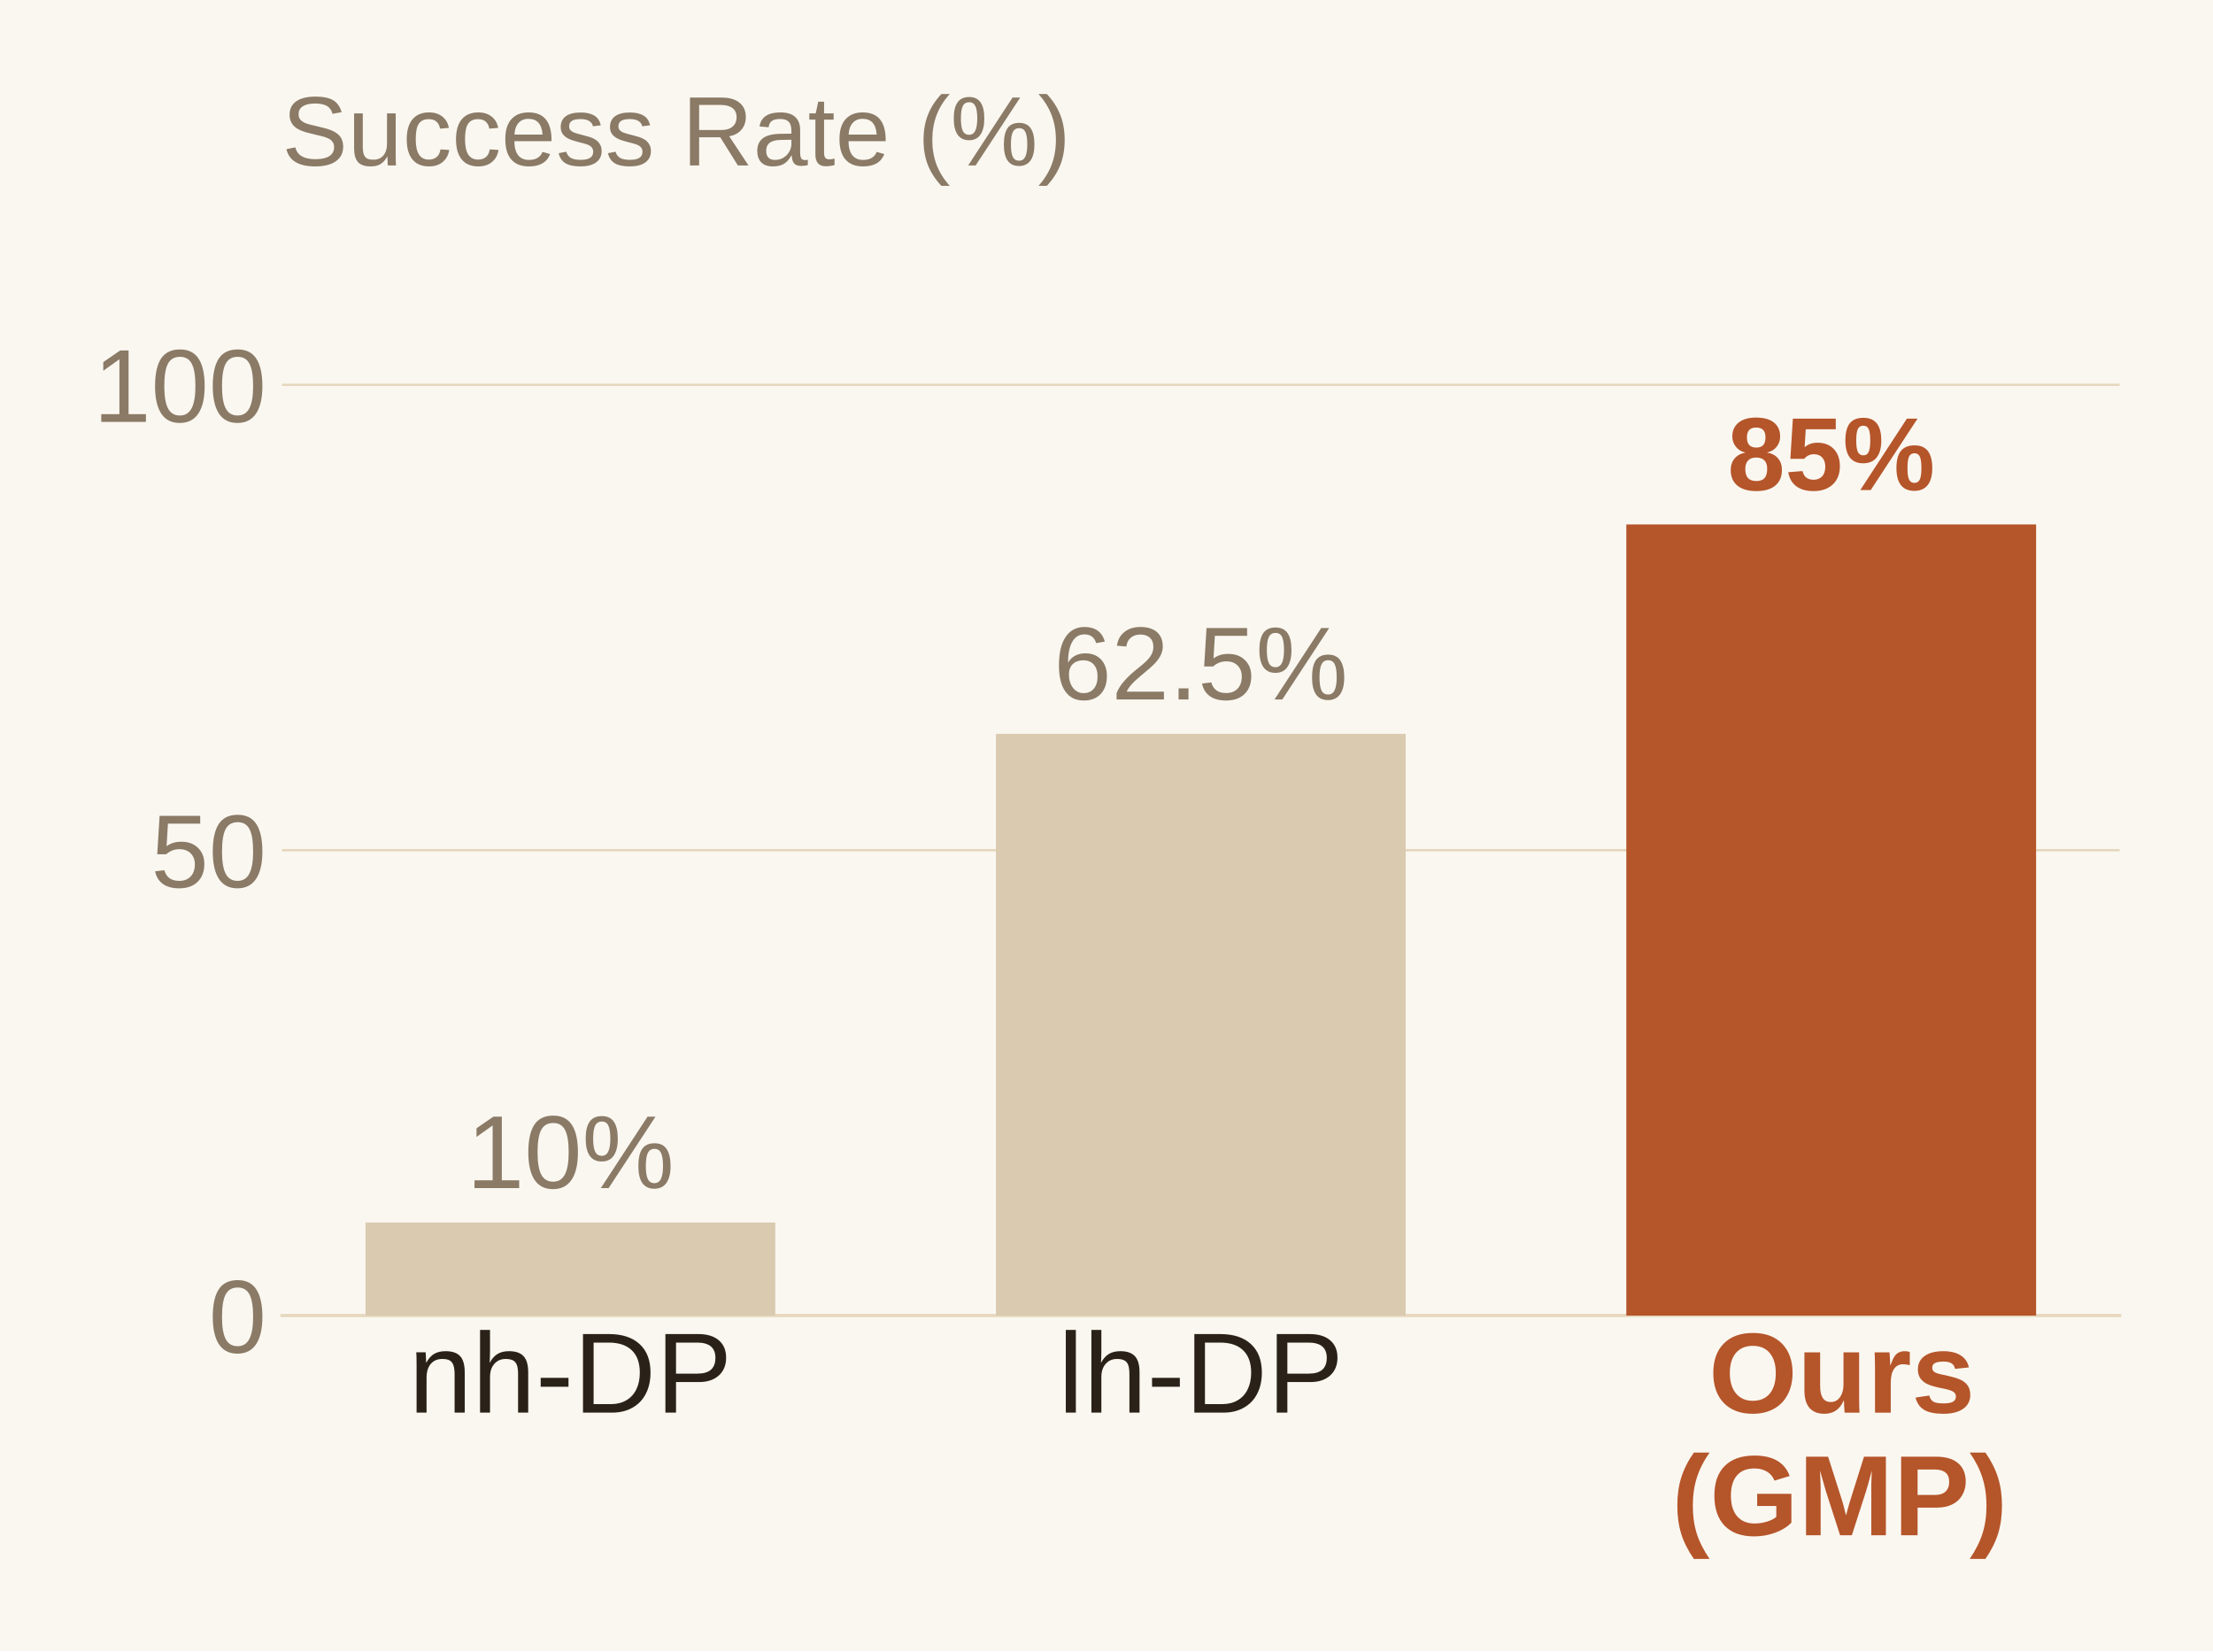
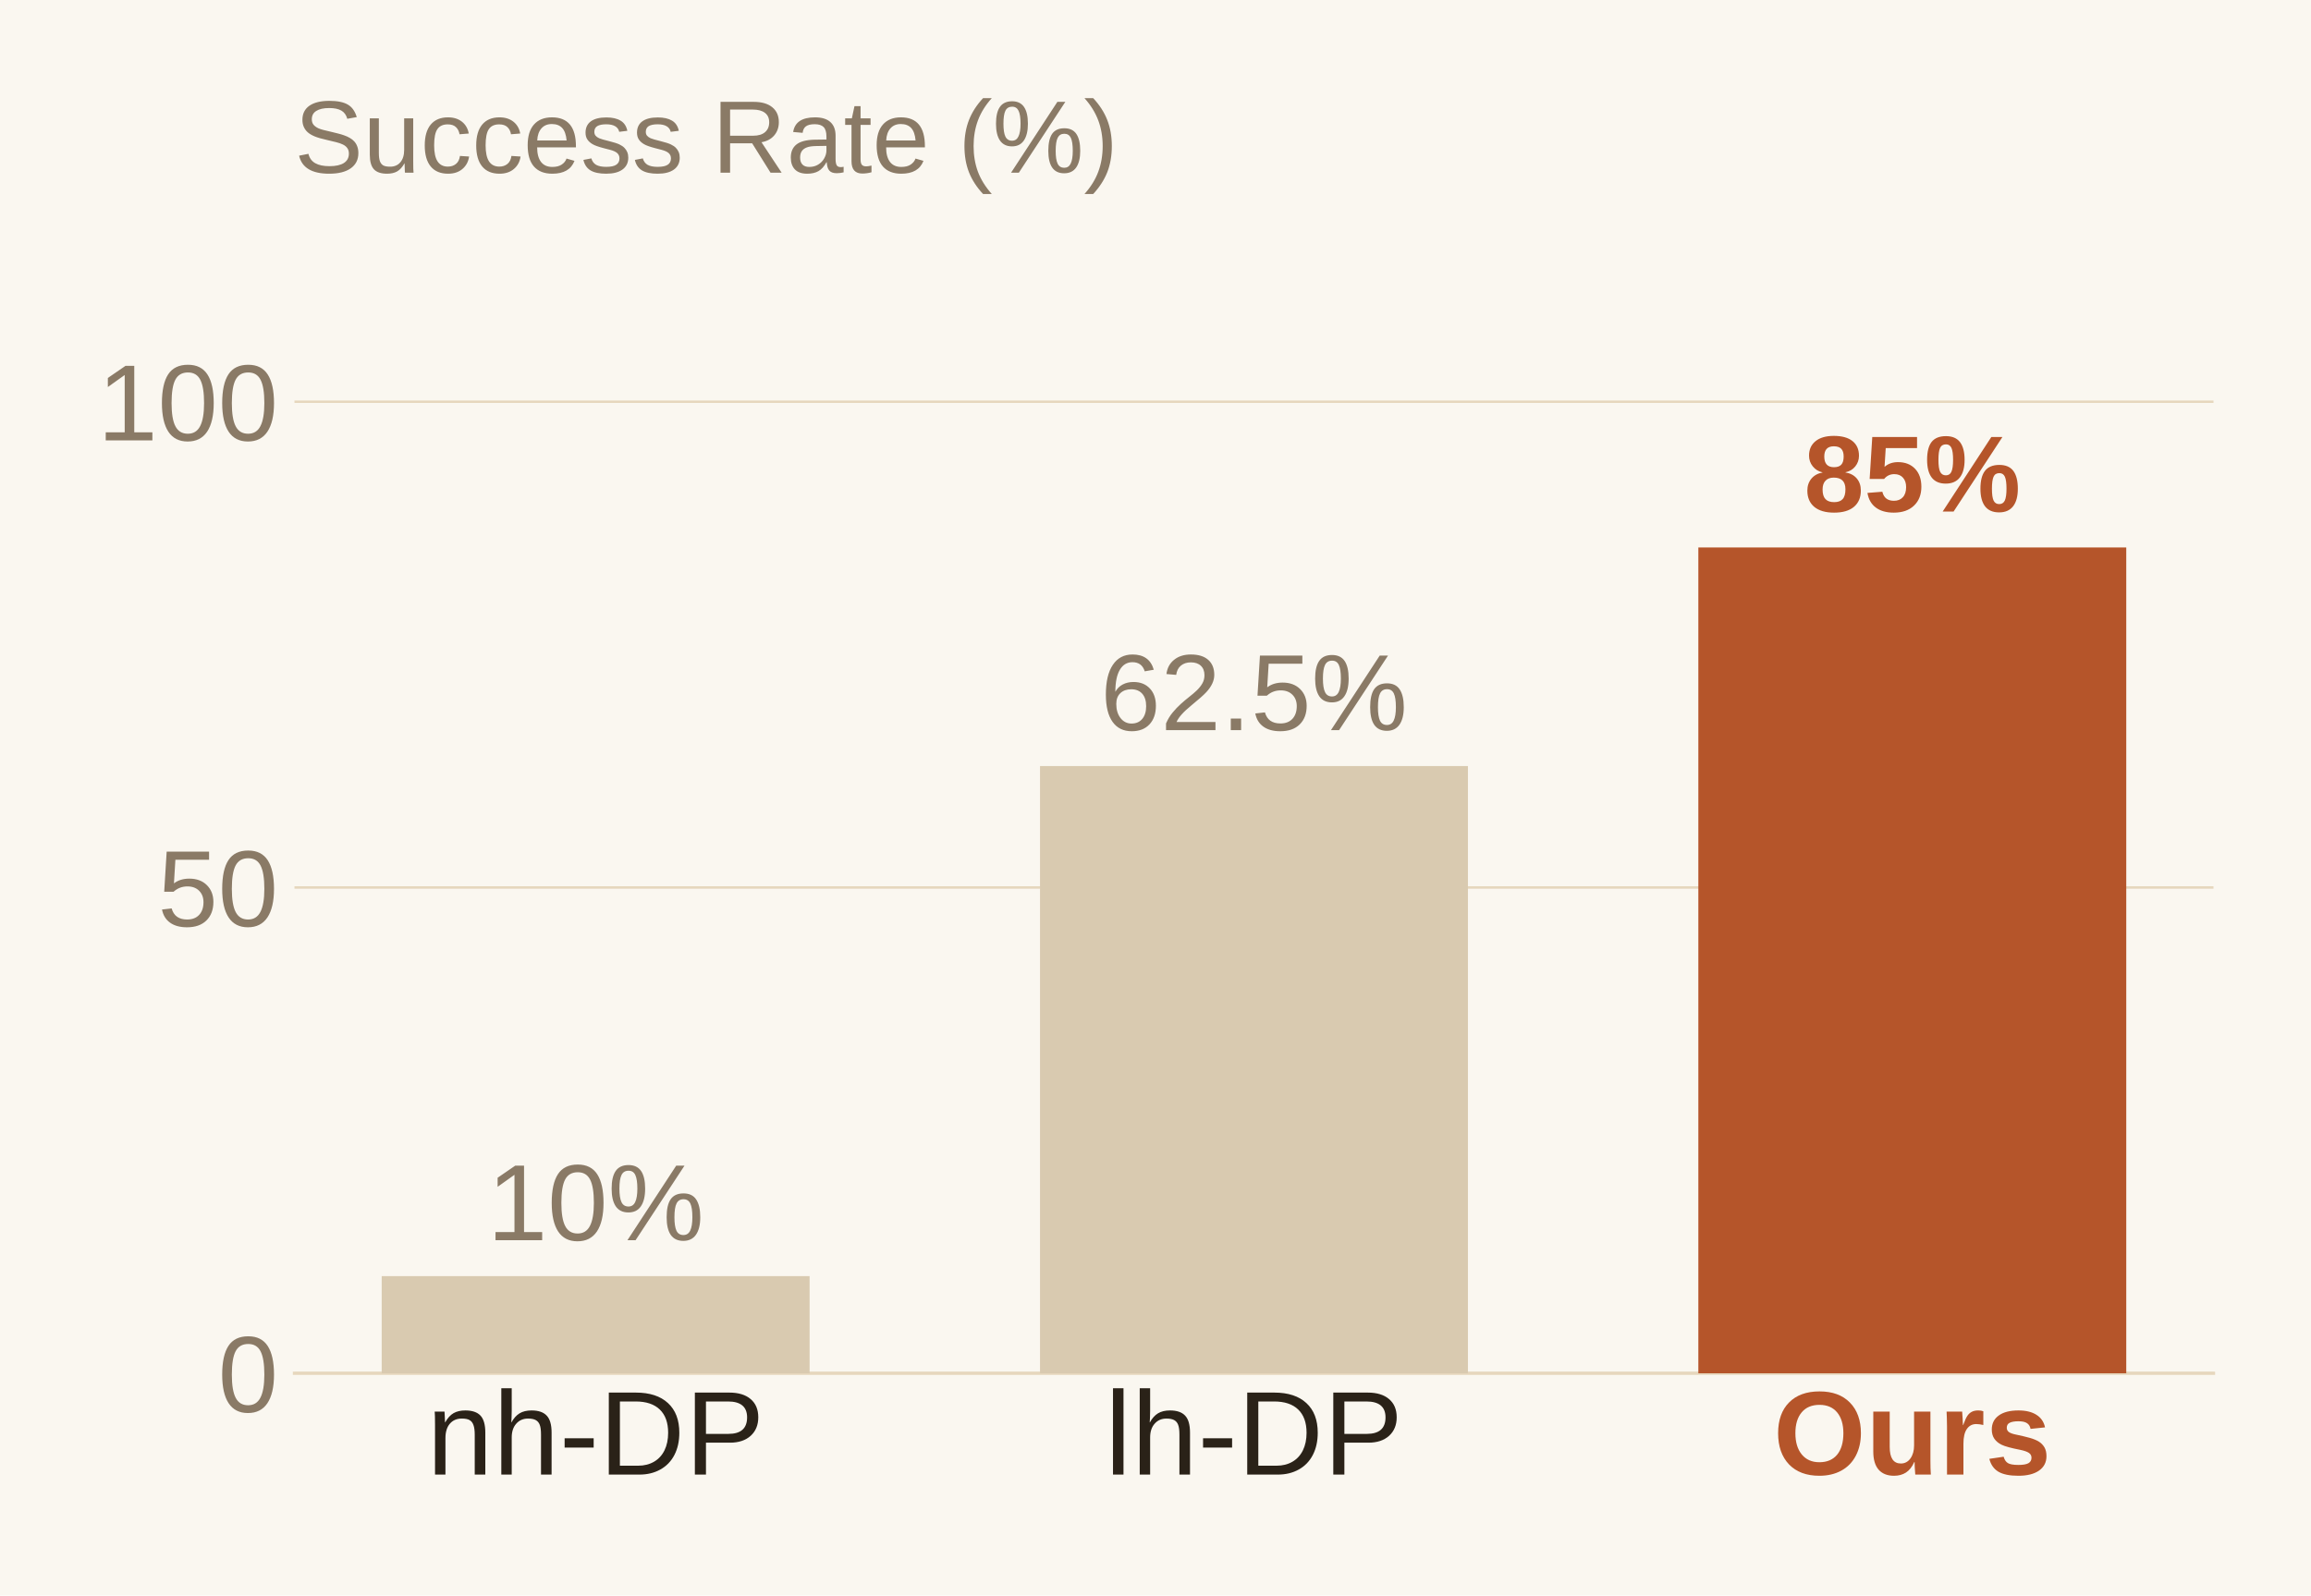
- <svg xmlns="http://www.w3.org/2000/svg" width="426.596pt" height="318.243pt" viewBox="0 0 426.596 318.243" version="1.1">
+ <svg xmlns="http://www.w3.org/2000/svg" width="426.596pt" height="294.612pt" viewBox="0 0 426.596 294.612" version="1.1">
  <defs>
    <style type="text/css">*{stroke-linejoin: round; stroke-linecap: butt}</style>
  </defs>
  <g id="figure_1">
    <g id="patch_1">
-       <path d="M 0 318.243  L 426.596 318.243  L 426.596 0  L 0 0  z " style="fill: #faf7f0" />
+       <path d="M 0 294.612  L 426.596 294.612  L 426.596 0  L 0 0  z " style="fill: #faf7f0" />
    </g>
    <g id="axes_1">
      <g id="patch_2">
        <path d="M 54.356 253.568  L 408.596 253.568  L 408.596 41.888  L 54.356 41.888  z " style="fill: #faf7f0" />
      </g>
      <g id="matplotlib.axis_1">
        <g id="xtick_1">
          <g id="line2d_1" />
          <g id="text_1">
            <text style="font-size: 22px; font-family: 'Helvetica Neue', 'Arial', 'DejaVu Sans', sans-serif; text-anchor: middle; fill: #2a2218" x="109.953" y="272.277" transform="rotate(-0 109.9531 272.2772)">nh-DP</text>
          </g>
        </g>
        <g id="xtick_2">
          <g id="line2d_2" />
          <g id="text_2">
            <text style="font-size: 22px; font-family: 'Helvetica Neue', 'Arial', 'DejaVu Sans', sans-serif; text-anchor: middle; fill: #2a2218" x="231.476" y="272.277" transform="rotate(-0 231.4762 272.2772)">lh-DP</text>
          </g>
        </g>
        <g id="xtick_3">
          <g id="line2d_3" />
          <g id="text_3">
-             <text style="font-weight: 700; font-size: 22px; font-family: 'Helvetica Neue', 'Arial', 'DejaVu Sans', sans-serif; fill: #b5552a" transform="translate(329.3614 272.2772)">Ours</text>
-             <text style="font-weight: 700; font-size: 22px; font-family: 'Helvetica Neue', 'Arial', 'DejaVu Sans', sans-serif; fill: #b5552a" transform="translate(322.2424 295.9086)">(GMP)</text>
+             <text style="font-weight: 700; font-size: 22px; font-family: 'Helvetica Neue', 'Arial', 'DejaVu Sans', sans-serif; text-anchor: middle; fill: #b5552a" x="352.999" y="272.277" transform="rotate(-0 352.9994 272.2772)">Ours</text>
          </g>
        </g>
      </g>
      <g id="matplotlib.axis_2">
        <g id="ytick_1">
          <g id="line2d_4">
-             <path d="M 54.356 253.568  L 408.596 253.568  " clip-path="url(#p704852c44c)" style="fill: none; stroke: #e6d7bd; stroke-width: 0.45; stroke-linecap: square" />
+             <path d="M 54.356 253.568  L 408.596 253.568  " clip-path="url(#pe842c2b540)" style="fill: none; stroke: #e6d7bd; stroke-width: 0.45; stroke-linecap: square" />
          </g>
          <g id="line2d_5" />
          <g id="text_4">
            <text style="font-size: 20px; font-family: 'Helvetica Neue', 'Arial', 'DejaVu Sans', sans-serif; text-anchor: end; fill: #8a7a66" x="51.356" y="260.708" transform="rotate(-0 51.35625 260.7084)">0</text>
          </g>
        </g>
        <g id="ytick_2">
          <g id="line2d_6">
-             <path d="M 54.356 163.873  L 408.596 163.873  " clip-path="url(#p704852c44c)" style="fill: none; stroke: #e6d7bd; stroke-width: 0.45; stroke-linecap: square" />
+             <path d="M 54.356 163.873  L 408.596 163.873  " clip-path="url(#pe842c2b540)" style="fill: none; stroke: #e6d7bd; stroke-width: 0.45; stroke-linecap: square" />
          </g>
          <g id="line2d_7" />
          <g id="text_5">
            <text style="font-size: 20px; font-family: 'Helvetica Neue', 'Arial', 'DejaVu Sans', sans-serif; text-anchor: end; fill: #8a7a66" x="51.356" y="171.014" transform="rotate(-0 51.35625 171.0135)">50</text>
          </g>
        </g>
        <g id="ytick_3">
          <g id="line2d_8">
-             <path d="M 54.356 74.178  L 408.596 74.178  " clip-path="url(#p704852c44c)" style="fill: none; stroke: #e6d7bd; stroke-width: 0.45; stroke-linecap: square" />
+             <path d="M 54.356 74.178  L 408.596 74.178  " clip-path="url(#pe842c2b540)" style="fill: none; stroke: #e6d7bd; stroke-width: 0.45; stroke-linecap: square" />
          </g>
          <g id="line2d_9" />
          <g id="text_6">
            <text style="font-size: 20px; font-family: 'Helvetica Neue', 'Arial', 'DejaVu Sans', sans-serif; text-anchor: end; fill: #8a7a66" x="51.356" y="81.319" transform="rotate(-0 51.35625 81.31861)">100</text>
          </g>
        </g>
      </g>
      <g id="patch_3">
        <path d="M 54.356 253.568  L 408.596 253.568  " style="fill: none; stroke: #e6d7bd; stroke-width: 0.6; stroke-linejoin: miter; stroke-linecap: square" />
      </g>
      <g id="patch_4">
-         <path d="M 70.458 253.568  L 149.448 253.568  L 149.448 235.629  L 70.458 235.629  z " clip-path="url(#p704852c44c)" style="fill: #d9cab0" />
+         <path d="M 70.458 253.568  L 149.448 253.568  L 149.448 235.629  L 70.458 235.629  z " clip-path="url(#pe842c2b540)" style="fill: #d9cab0" />
      </g>
      <g id="patch_5">
-         <path d="M 191.981 253.568  L 270.971 253.568  L 270.971 141.449  L 191.981 141.449  z " clip-path="url(#p704852c44c)" style="fill: #d9cab0" />
+         <path d="M 191.981 253.568  L 270.971 253.568  L 270.971 141.449  L 191.981 141.449  z " clip-path="url(#pe842c2b540)" style="fill: #d9cab0" />
      </g>
      <g id="patch_6">
-         <path d="M 313.504 253.568  L 392.494 253.568  L 392.494 101.086  L 313.504 101.086  z " clip-path="url(#p704852c44c)" style="fill: #b5552a" />
+         <path d="M 313.504 253.568  L 392.494 253.568  L 392.494 101.086  L 313.504 101.086  z " clip-path="url(#pe842c2b540)" style="fill: #b5552a" />
      </g>
      <g id="text_7">
        <text style="font-size: 20px; font-family: 'Helvetica Neue', 'Arial', 'DejaVu Sans', sans-serif; text-anchor: middle; fill: #8a7a66" x="109.953" y="228.997" transform="rotate(-0 109.9531 228.9974)">10%</text>
      </g>
      <g id="text_8">
        <text style="font-size: 20px; font-family: 'Helvetica Neue', 'Arial', 'DejaVu Sans', sans-serif; text-anchor: middle; fill: #8a7a66" x="231.476" y="134.818" transform="rotate(-0 231.4762 134.8177)">62.5%</text>
      </g>
      <g id="text_9">
        <text style="font-weight: 700; font-size: 20px; font-family: 'Helvetica Neue', 'Arial', 'DejaVu Sans', sans-serif; text-anchor: middle; fill: #b5552a" x="352.999" y="94.455" transform="rotate(-0 352.9994 94.45498)">85%</text>
      </g>
      <g id="text_10">
        <text style="font-size: 19px; font-family: 'Helvetica Neue', 'Arial', 'DejaVu Sans', sans-serif; text-anchor: start; fill: #8a7a66" x="54.356" y="31.888" transform="rotate(-0 54.35625 31.88781)">Success Rate (%)</text>
      </g>
    </g>
  </g>
  <defs>
-     <clipPath id="p704852c44c">
+     <clipPath id="pe842c2b540">
      <rect x="54.356" y="41.888" width="354.24" height="211.68" />
    </clipPath>
  </defs>
</svg>
